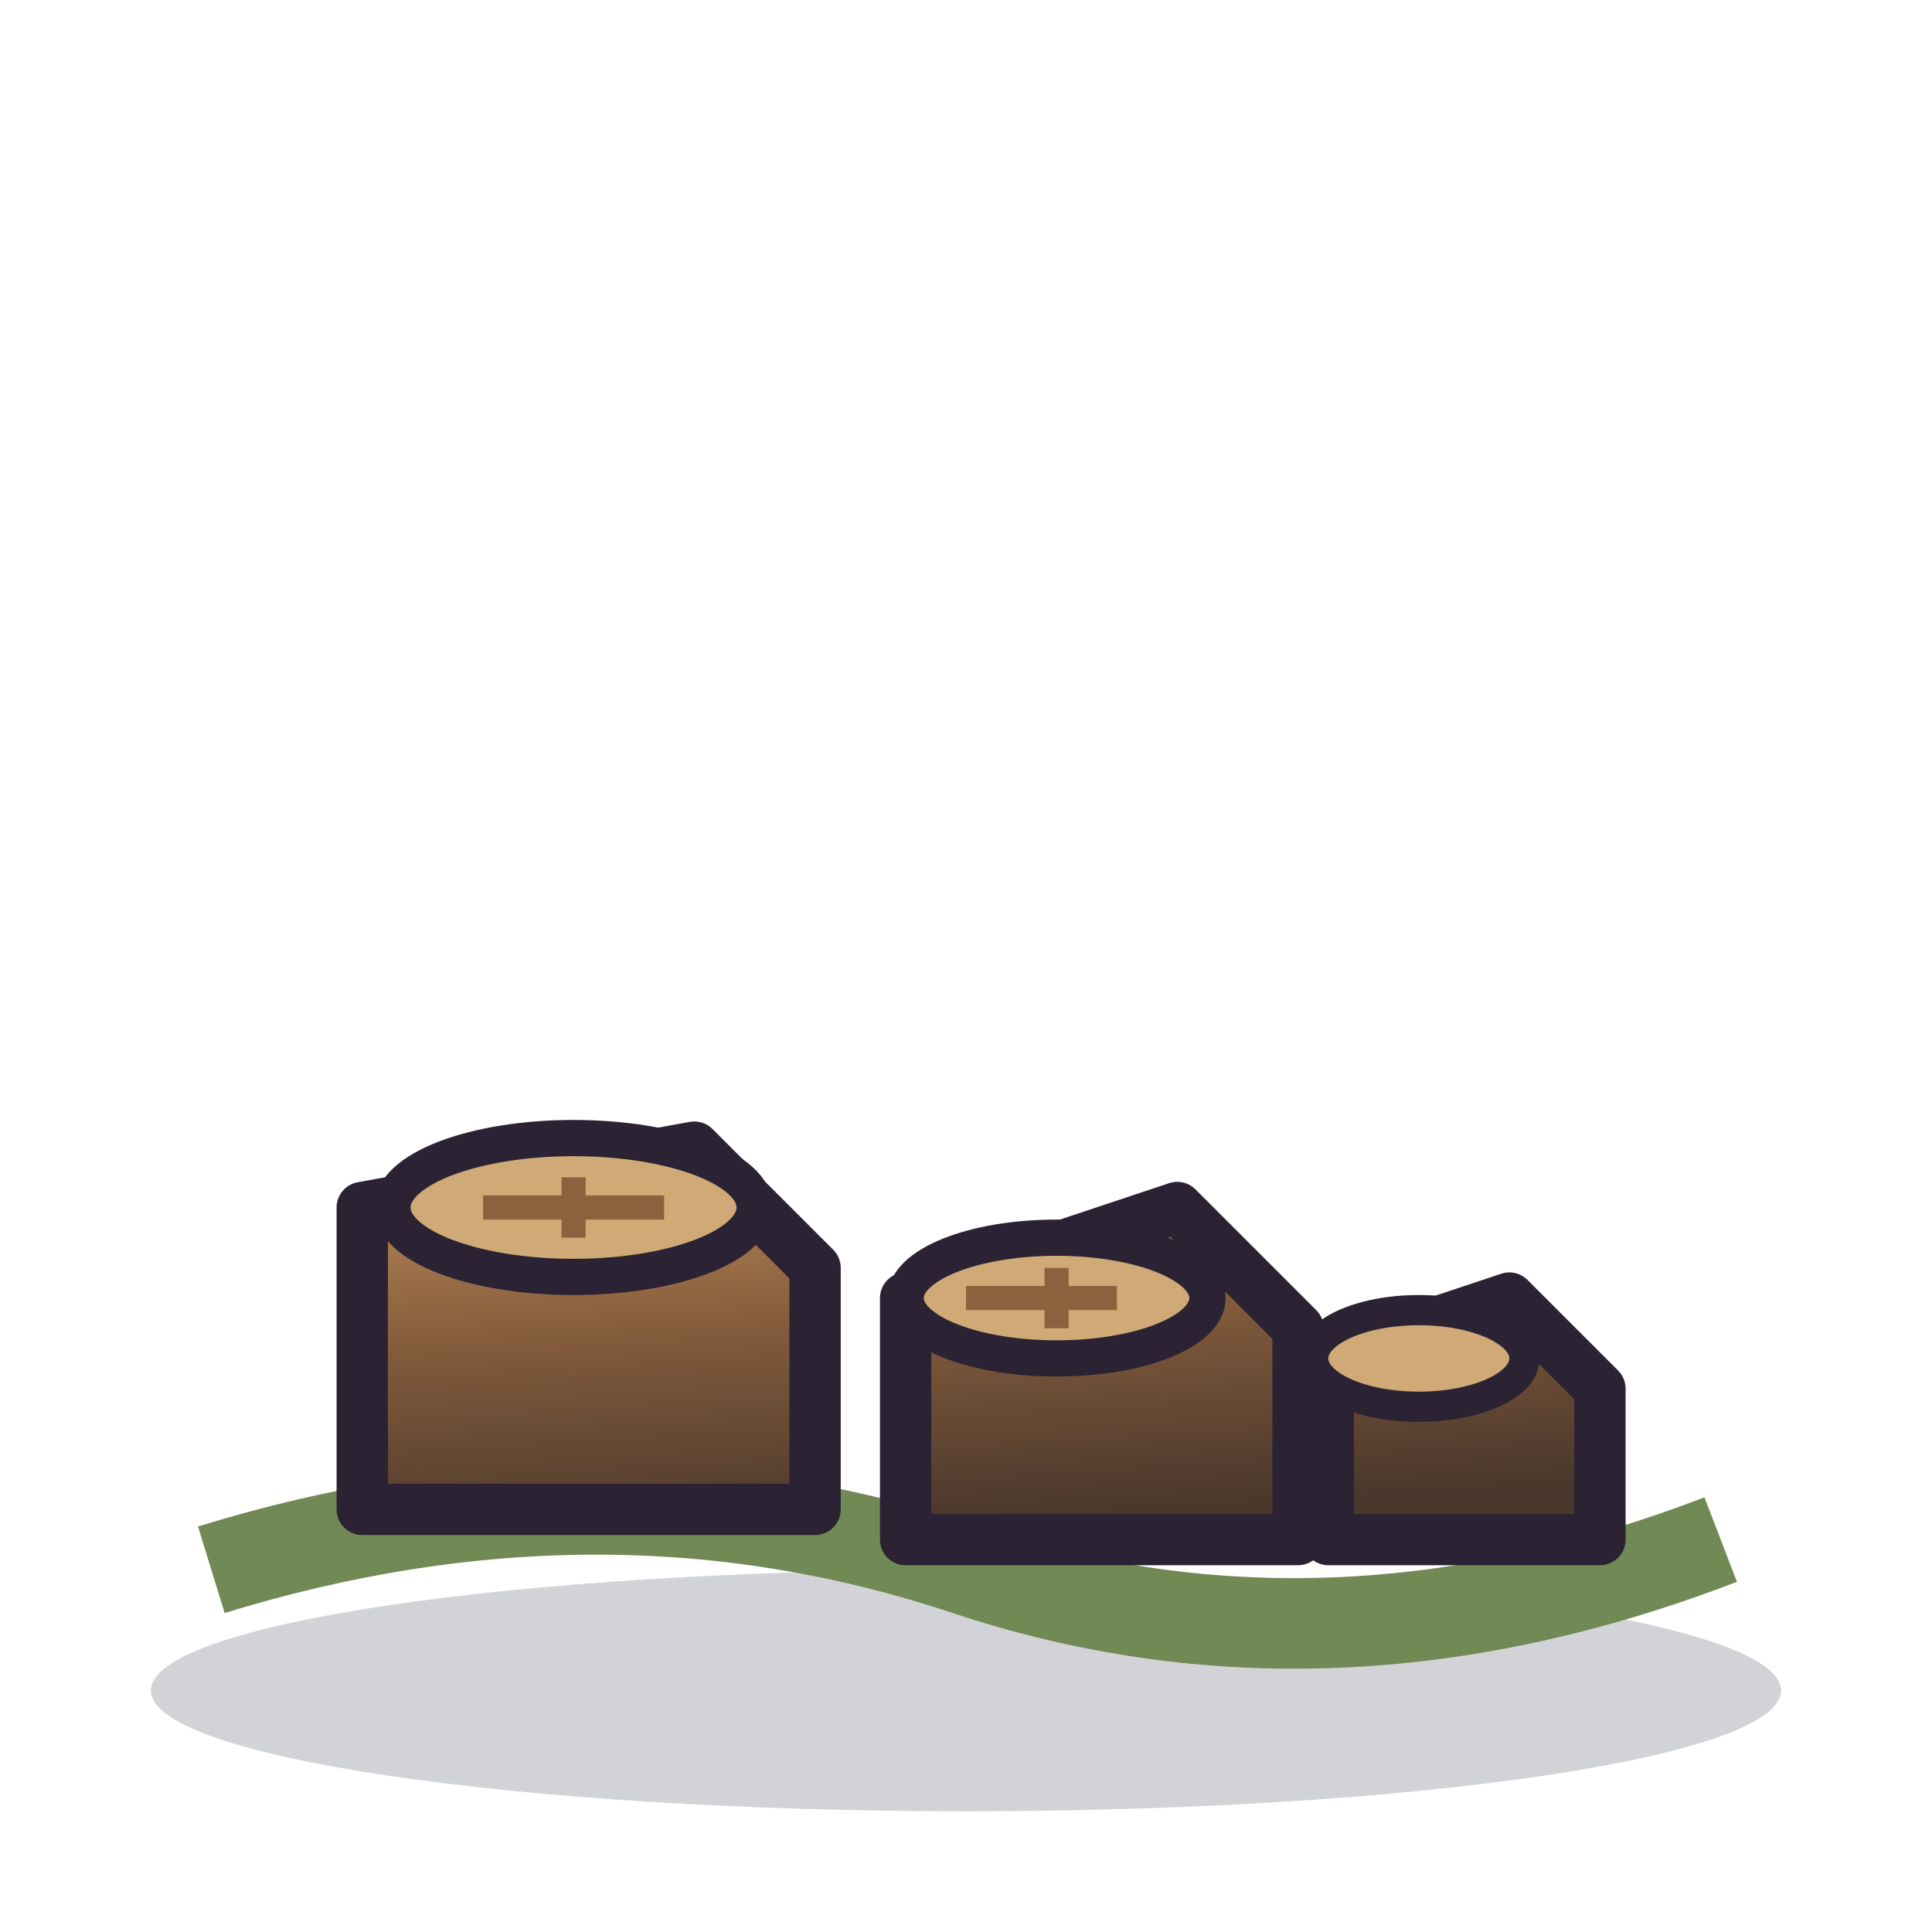
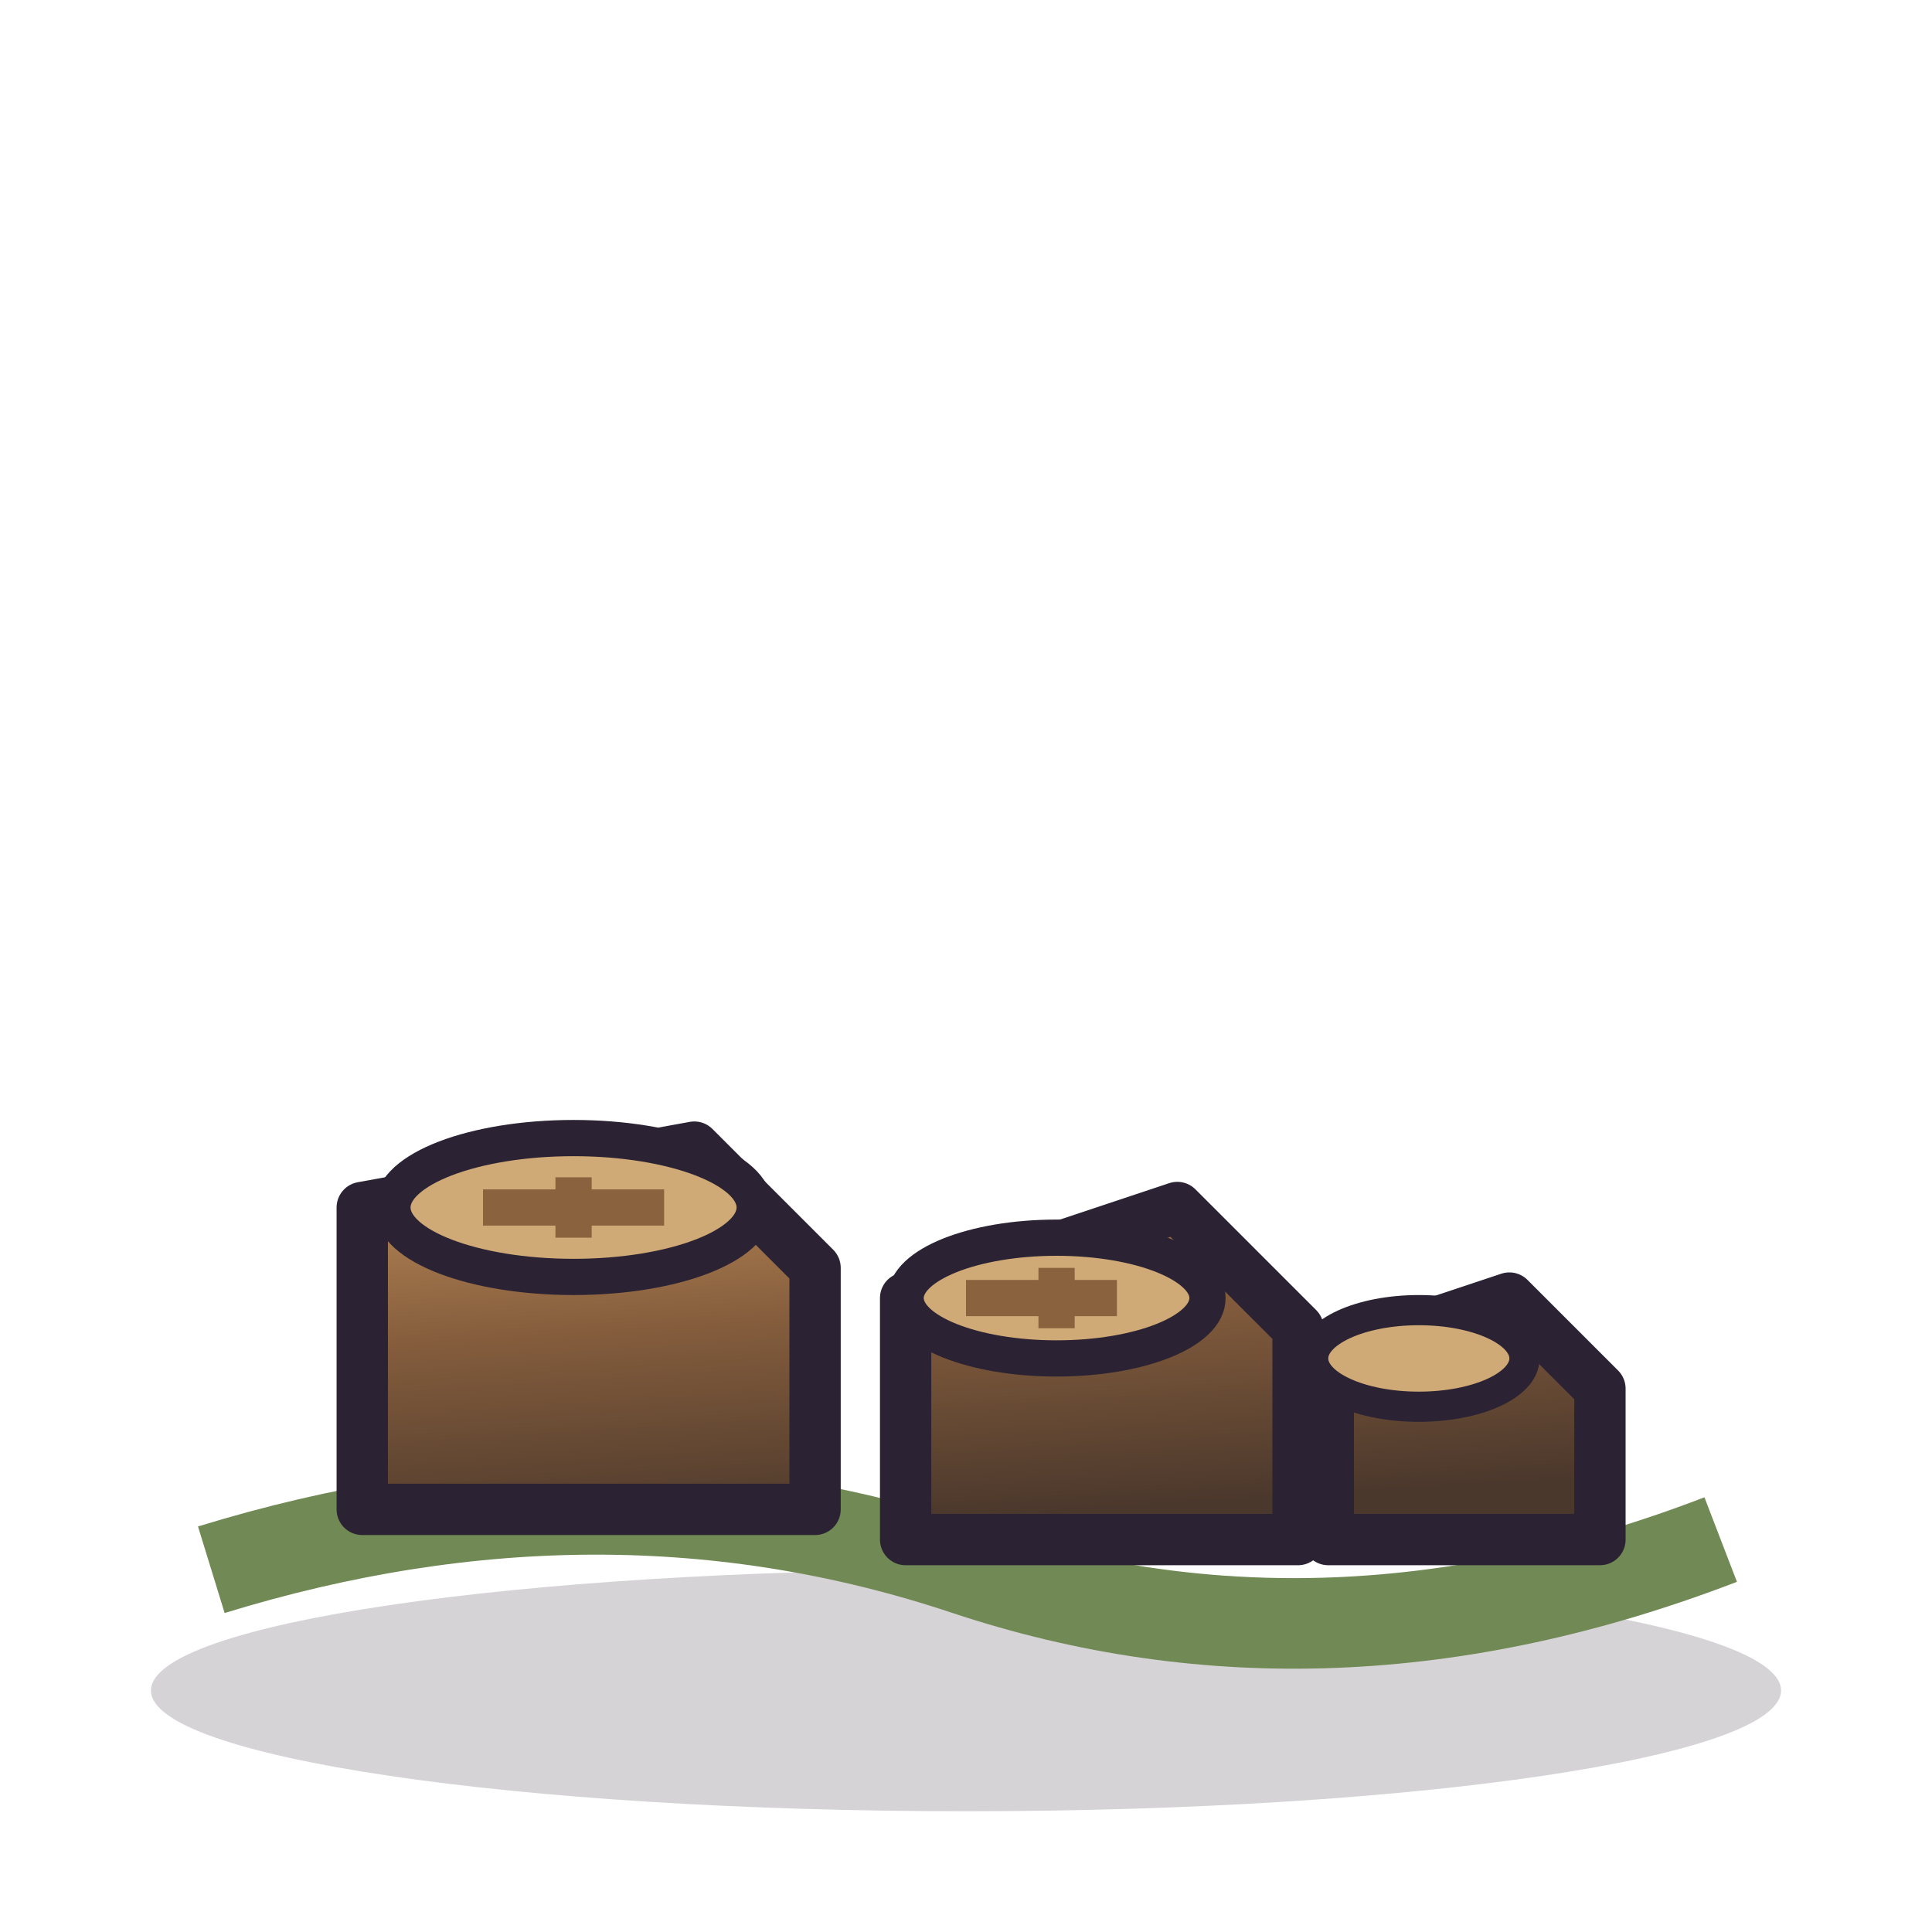
<svg xmlns="http://www.w3.org/2000/svg" width="64" height="64" viewBox="0 0 64 64">
  <defs>
    <linearGradient id="wood" x1="0" y1="0" x2=".2" y2="1">
      <stop stop-color="#c3915c" />
      <stop offset=".5" stop-color="#835c3c" />
      <stop offset="1" stop-color="#4b382c" />
    </linearGradient>
  </defs>
-   <ellipse cx="32" cy="56" rx="27" ry="4" fill="#202330" opacity=".2" />
+   <ellipse cx="32" cy="56" rx="27" ry="4" fill="#2b2233" opacity=".2" />
  <path d="M7 52Q20 48 32 52T57 51" fill="none" stroke="#718954" stroke-width="3" />
  <path d="M12 50V40l11-2 4 4v8Zm18 1V43l9-3 4 4v7Zm14 0V45l6-2 3 3v5Z" fill="url(#wood)" stroke="#2b2233" stroke-width="1.7" stroke-linejoin="round" />
  <ellipse cx="19" cy="40" rx="6" ry="2.3" fill="#d0aa76" stroke="#2b2233" stroke-width="1.2" />
  <ellipse cx="35" cy="43" rx="5" ry="2" fill="#d0aa76" stroke="#2b2233" stroke-width="1.2" />
  <ellipse cx="47" cy="45" rx="3.5" ry="1.6" fill="#d0aa76" stroke="#2b2233" stroke-width="1" />
-   <path d="M16 40h6m-3-1v2m13 2h5m-2-1v2" stroke="#8a623e" stroke-width=".8" />
+   <path d="M16 40h6m-3-1v2m13 2h5m-2-1v2" stroke="#8a623e" stroke-width="1.2" />
</svg>
